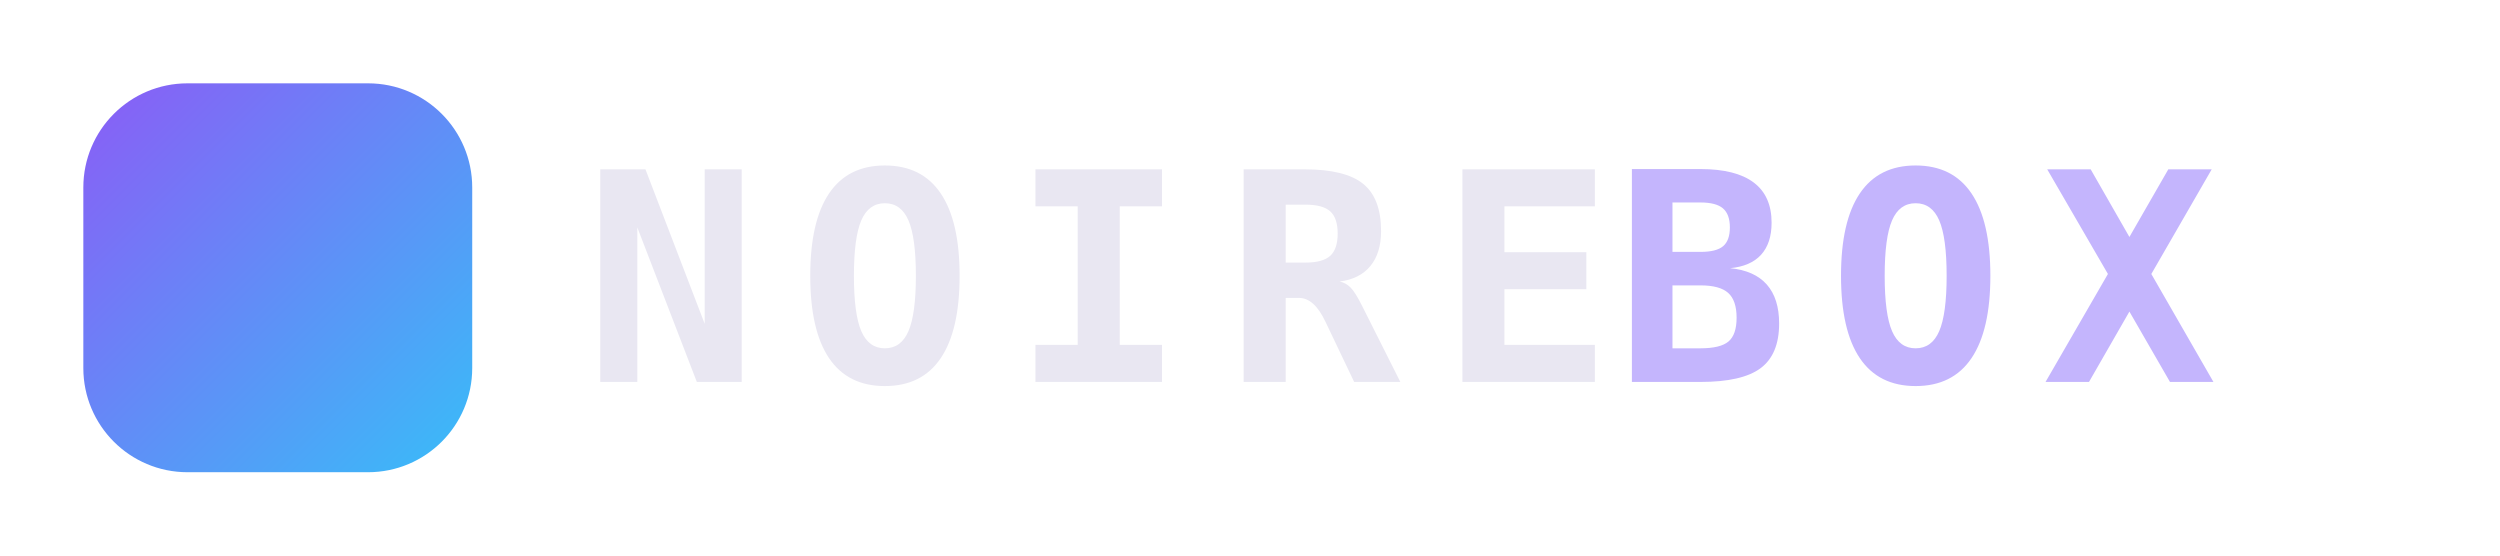
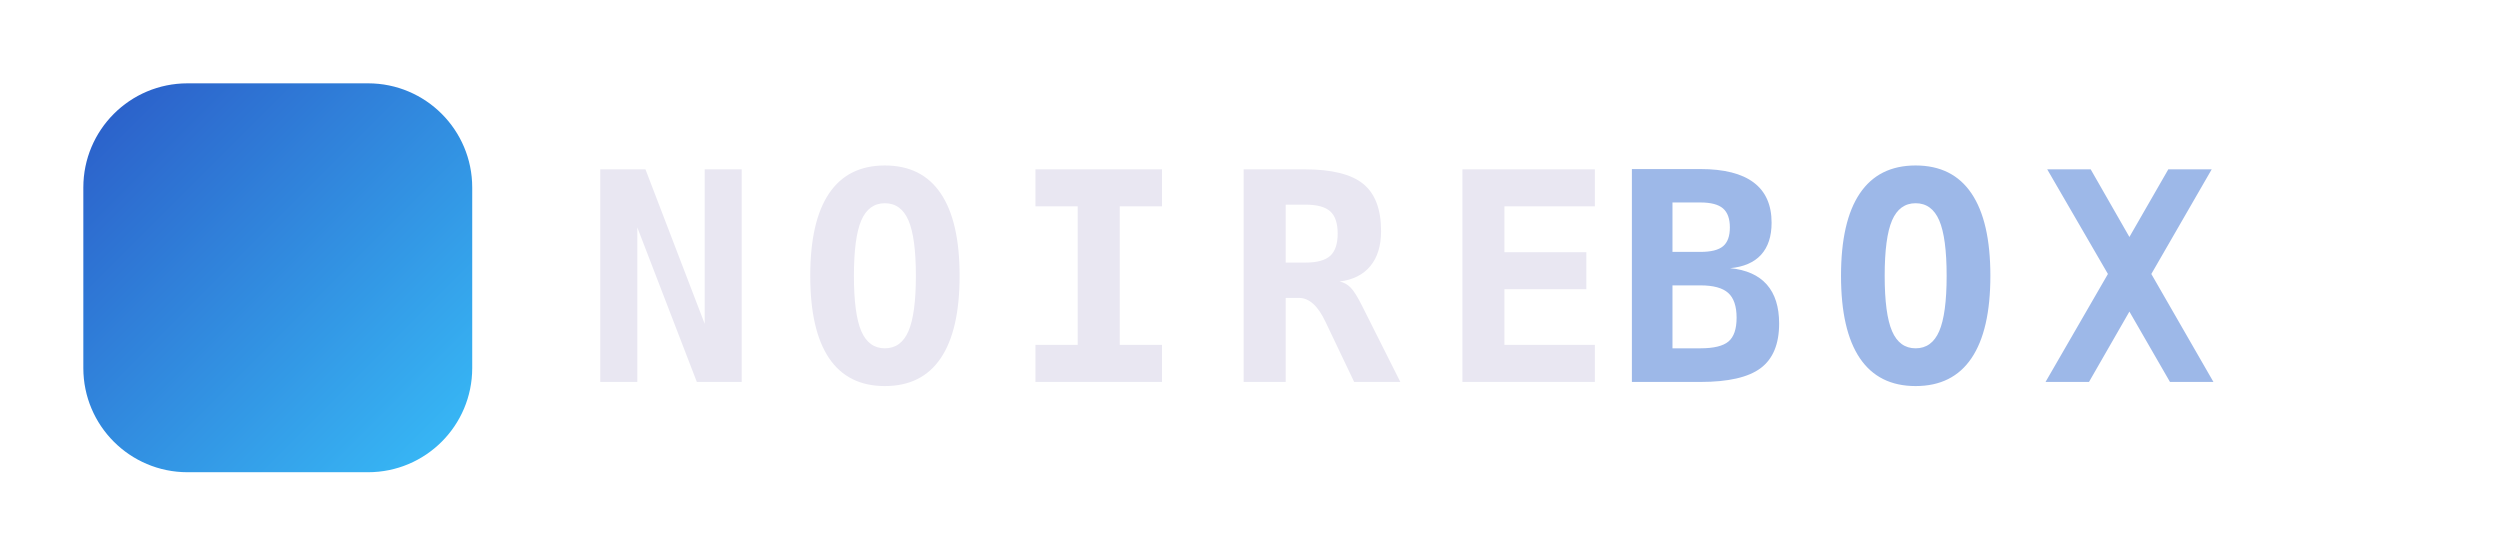
<svg xmlns="http://www.w3.org/2000/svg" width="720" height="160" viewBox="0 0 720 160" role="img" aria-label="NoireBox">
  <defs>
    <linearGradient id="g" x1="0" y1="0" x2="1" y2="1">
-       <stop offset="0" stop-color="#8b5cf6" />
+       <stop offset="0" stop-color="#2b5bc7" />
      <stop offset="1" stop-color="#38bdf8" />
    </linearGradient>
  </defs>
  <rect x="24" y="24" width="112" height="112" rx="30" fill="url(#g)" />
-   <text x="168" y="110" font-family="ui-monospace, SFMono-Regular, Menlo, Consolas, monospace" font-weight="700" font-size="84" letter-spacing="11" fill="#e9e7f2">NOIRE<tspan fill="#c4b5fd">BOX</tspan>
+   <text x="168" y="110" font-family="ui-monospace, SFMono-Regular, Menlo, Consolas, monospace" font-weight="700" font-size="84" letter-spacing="11" fill="#e9e7f2">NOIRE<tspan fill="#9db8e8">BOX</tspan>
  </text>
</svg>
